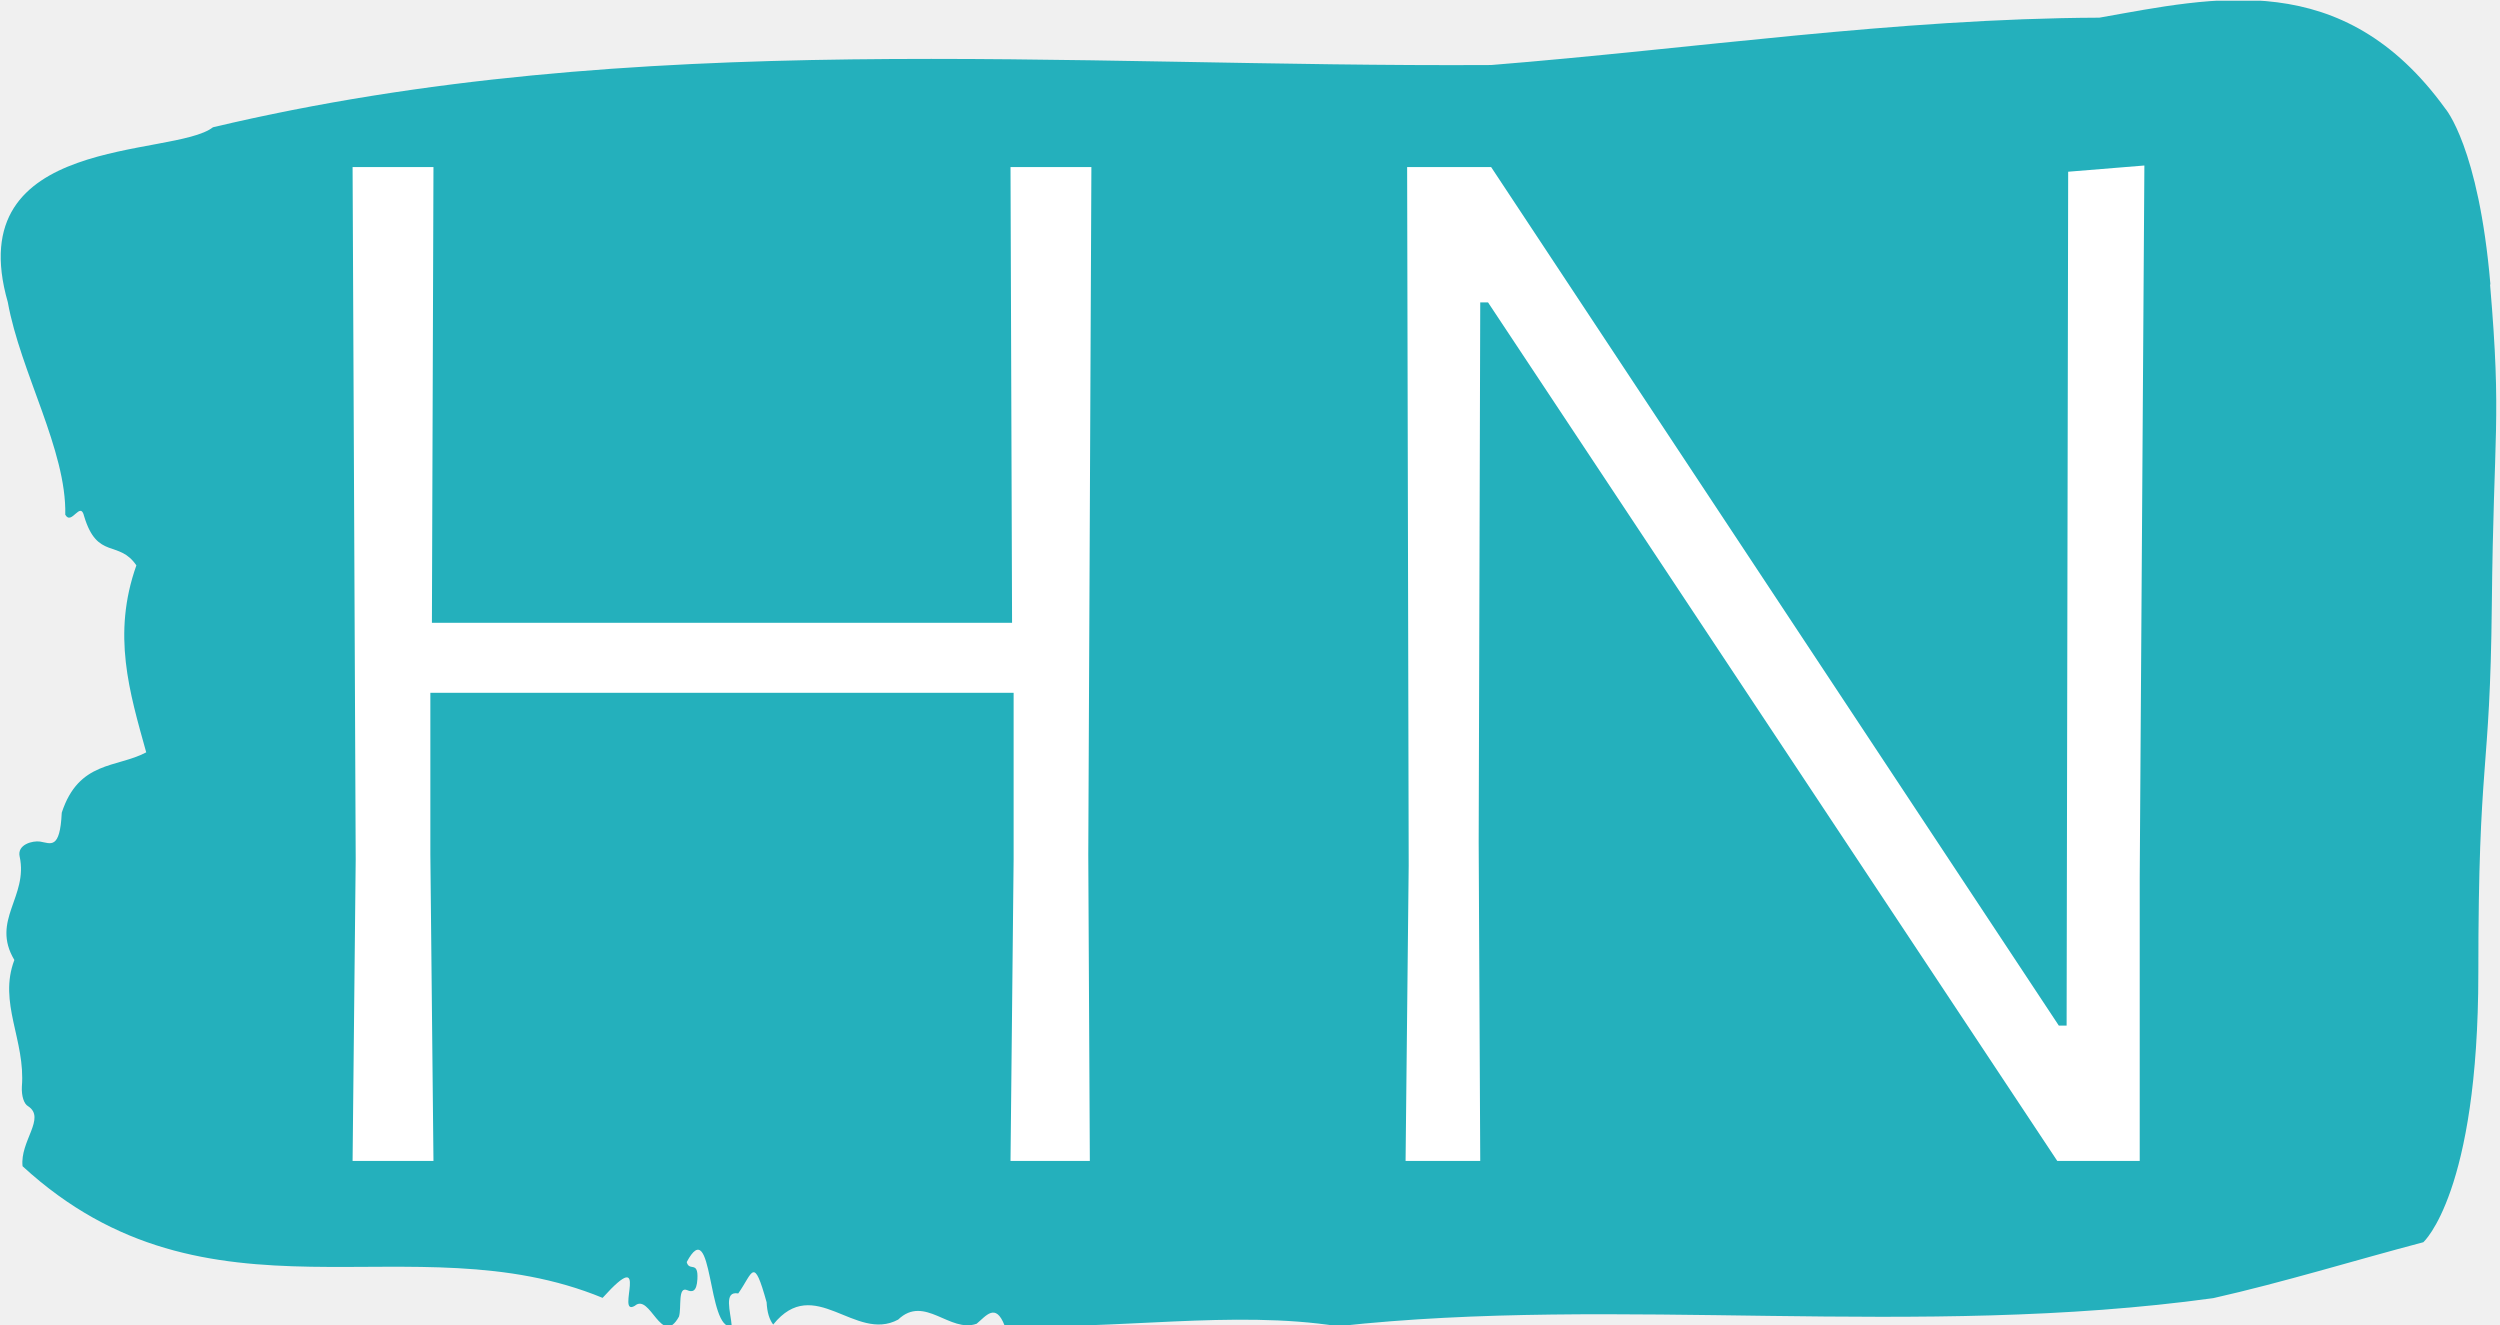
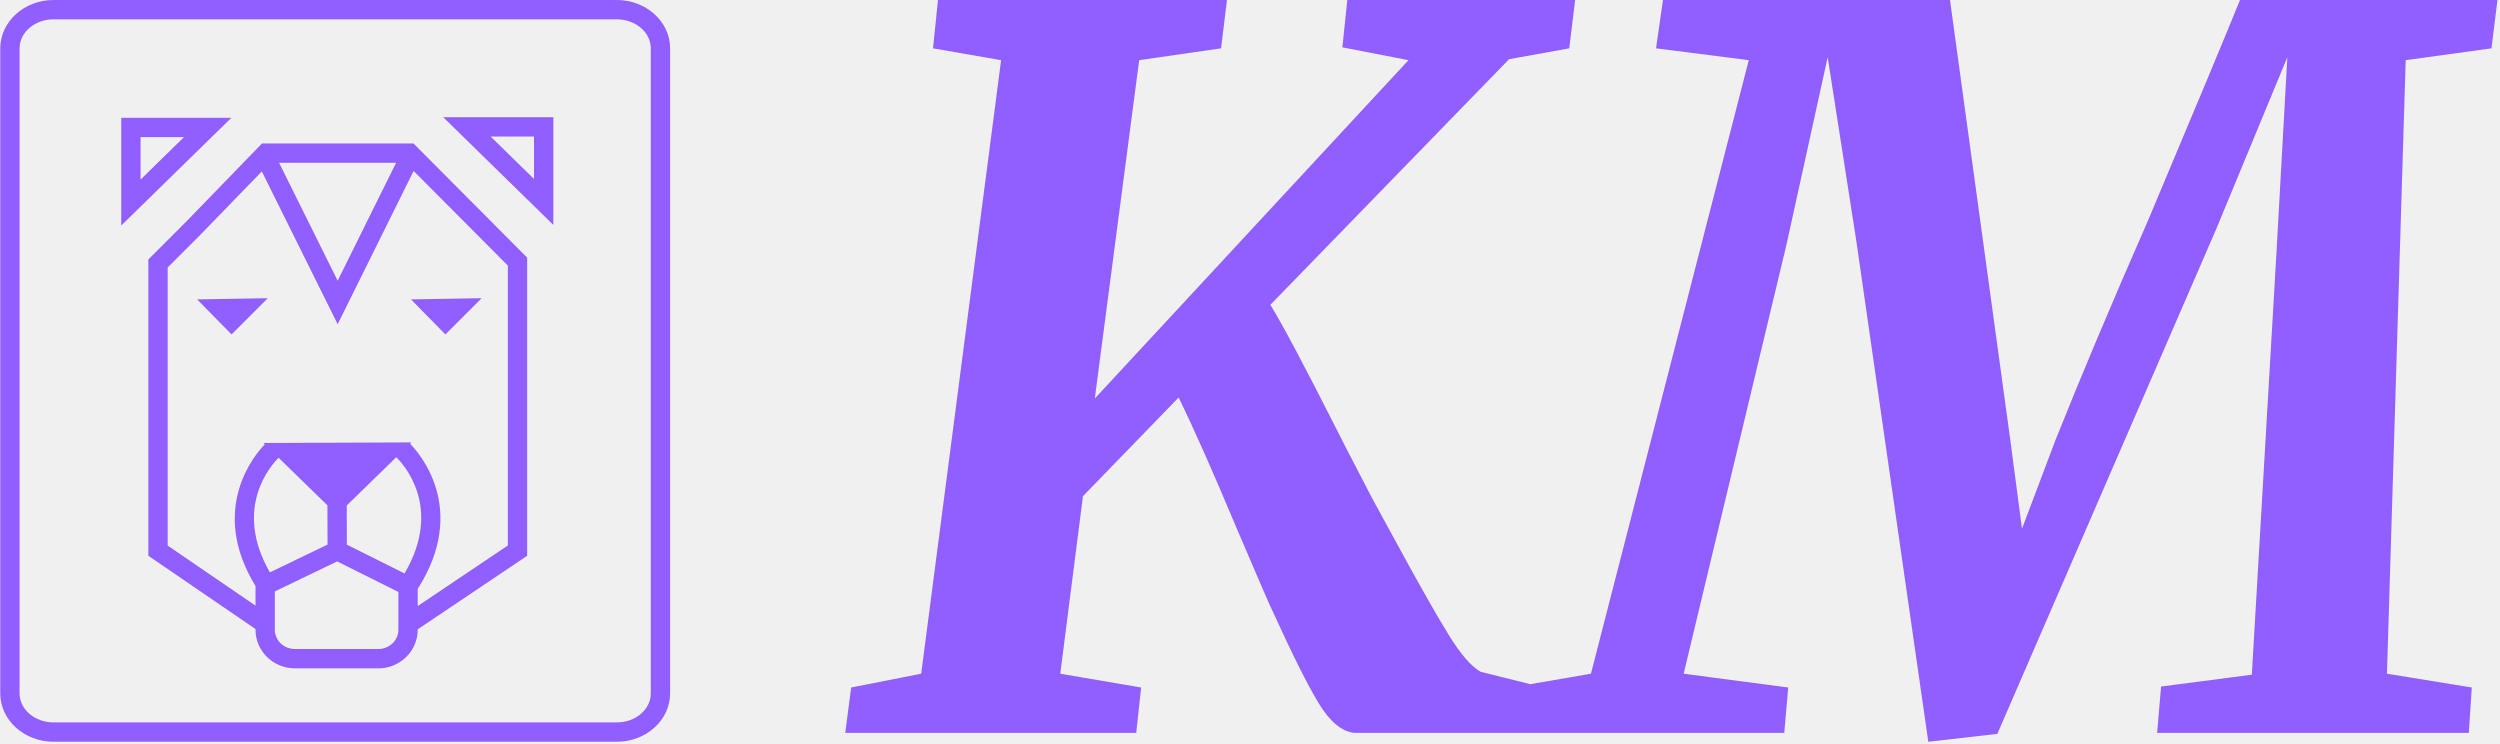
- <svg xmlns="http://www.w3.org/2000/svg" version="1.1" width="1000" height="530" viewBox="0 0 1000 530">
-   <g transform="matrix(1,0,0,1,-0.6056348,0.2900698)">
-     <svg viewBox="0 0 396 210" data-background-color="#ffffff" preserveAspectRatio="xMidYMid meet" height="530" width="1000">
-       <g id="tight-bounds" transform="matrix(1,0,0,1,0.2400886,-0.1149333)">
-         <svg viewBox="0 0 395.52 210.23" height="210.23" width="395.52">
+ <svg xmlns="http://www.w3.org/2000/svg" version="1.1" width="2000" height="595" viewBox="0 0 2000 595">
+   <g transform="matrix(1,0,0,1,-0.9232461,-0.7959344)">
+     <svg viewBox="0 0 205 61" data-background-color="#ffffff" preserveAspectRatio="xMidYMid meet" height="595" width="2000">
+       <g id="tight-bounds" transform="matrix(1,0,0,1,0.09463273,0.0816)">
+         <svg viewBox="0 0 204.811 60.837" height="60.837" width="204.811">
          <g>
-             <svg viewBox="0 0 395.52 210.23" height="210.23" width="395.52">
+             <svg viewBox="0 0 204.811 60.837" height="60.837" width="204.811">
              <g>
-                 <svg viewBox="0 0 395.52 210.23" height="210.23" width="395.52">
+                 <svg viewBox="0 0 204.811 60.837" height="60.837" width="204.811">
                  <g id="textblocktransform">
-                     <svg viewBox="0 0 395.52 210.23" height="210.23" width="395.52" id="textblock">
+                     <svg viewBox="0 0 204.811 60.837" height="60.837" width="204.811" id="textblock">
                      <g>
-                         <svg viewBox="0 0 395.52 210.23" height="210.23" width="395.52">
-                           <path d="M394.594 45.09C392.735 23.268 387.435 17.202 387.435 17.202 371.165-5.274 350.86-0.43 332.619 2.8 300.414 2.931 268.339 7.731 236.208 10.306 168.767 10.699 100.749 4.24 33.643 20.17 27.339 25.058-6.54 21.13 1.121 47.883 3.129 59.013 10.456 71.364 10.232 81.576 11.236 83.366 12.631 79.263 13.226 81.838 15.309 88.778 18.711 85.504 21.501 89.607 17.614 100.561 20.403 109.683 23.062 119.241 18.377 121.728 12.371 120.55 9.675 128.799 9.396 134.778 7.89 133.643 6.235 133.381 5.026 133.207 2.59 133.861 2.999 135.738 4.394 142.154-1.594 145.863 2.162 152.148-0.422 158.956 3.948 164.848 3.353 172.224 3.278 173.708 3.687 174.974 4.338 175.323 7.22 177.199 3.018 180.865 3.464 184.837 33.029 211.983 65.104 193.217 95.394 205.699 103.259 196.97 97.346 208.797 100.489 206.964 102.943 204.826 104.728 213.685 107.499 208.666 107.927 207.226 107.276 203.822 108.8 204.477 109.6 204.826 110.307 204.738 110.418 202.731 110.586 199.719 109.117 201.596 108.726 200.025 112.947 192.082 111.906 210.98 115.866 210.194 115.68 207.881 114.528 204.564 116.889 205 119.232 201.683 119.306 198.934 121.389 206.397 121.463 208.012 121.835 209.146 122.43 209.932 128.938 201.814 135.409 212.813 142.233 209.146 146.417 205.131 150.433 211.329 154.672 209.801 156.16 208.579 157.666 206.397 159.098 210.063 176.632 210.849 195.319 207.575 211.943 210.194 256.364 205.306 303.835 212.202 350.674 205.742 361.719 203.255 373.192 199.719 383.958 196.883 383.958 196.883 392.679 189.114 392.679 154.199S394.538 123.649 394.817 95.848C395.096 68.047 396.398 66.912 394.538 45.09Z" opacity="1" fill="#24b0bc" data-fill-palette-color="tertiary" />
-                           <g transform="matrix(1,0,0,1,55.76832,26.23067)">
-                             <svg width="283.983" viewBox="5.05 -32 57.6 32" height="157.769" data-palette-color="#ffffff">
-                               <path d="M28.8-31.95L28.7-9.85 28.75 0 26.2 0 26.3-9.7 26.3-15.05 7.55-15.05 7.55-9.85 7.65 0 5.05 0 5.15-9.7 5.05-31.95 7.65-31.95 7.6-17.3 26.25-17.3 26.2-31.95 28.8-31.95ZM62.65-32L62.5-9.1 62.5 0 59.85 0 41.55-27.6 41.3-27.6 41.25-10.25 41.3 0 38.9 0 39-9.5 38.95-31.95 41.65-31.95 59.9-4.35 60.15-4.35 60.2-31.8 62.65-32Z" opacity="1" transform="matrix(1,0,0,1,0,0)" fill="#ffffff" class="wordmark-text-0" data-fill-palette-color="quaternary" id="text-0" />
+                         <svg viewBox="0 0 204.811 60.837" height="60.837" width="204.811">
+                           <g>
+                             <svg>
+                               <g />
+                               <g />
+                             </svg>
+                           </g>
+                           <g>
+                             <svg>
+                               <g />
+                               <g>
+                                 <svg />
+                               </g>
+                             </svg>
+                           </g>
+                           <g id="text-0">
+                             <svg viewBox="0 0 204.811 60.837" height="60.837" width="204.811">
+                               <g>
+                                 <svg version="1.1" x="0" y="0" viewBox="15.192 11.647 69.309 76.748" enable-background="new 0 0 100 100" xml:space="preserve" height="60.837" width="54.94" class="icon-cg-0" data-fill-palette-color="accent" id="cg-0">
+                                   <g fill="#915eff" data-fill-palette-color="accent">
+                                     <path fill="#915eff" d="M42.275 26.49l-7.75 7.993-4.012 4.012v30.654l11.089 7.584v0.066c0 2.206 1.825 4 4.068 4h8.647c2.243 0 4.068-1.794 4.068-4v-0.037l11.325-7.608V38.303L57.947 26.49H42.275zM43.992 59.012l5.051 4.922 0.013 4.059-5.967 2.876C39.208 64.122 43.315 59.674 43.992 59.012zM56.386 76.798c0 1.103-0.928 2-2.068 2H45.67c-1.141 0-2.068-0.897-2.068-2v-3.957l6.447-3.107 6.336 3.161V76.798zM57.022 70.978l-5.967-2.977-0.013-4.053 5.126-4.996C56.743 59.504 61.105 64.042 57.022 70.978zM67.711 39.129v28.959l-9.325 6.265v-1.78c5.267-8.24 0.171-14.041-0.787-15.013l0.144-0.14-0.285 0.001c-0.003-0.002-0.009-0.008-0.01-0.009l-0.008 0.009-14.664 0.06-0.033-0.037c-0.003 0.002-0.018 0.017-0.04 0.038l-0.281 0.001 0.142 0.138c-1.019 1.049-5.844 6.681-0.96 14.666v2.025l-9.089-6.216V39.322l3.437-3.437 6.304-6.501-0.472-0.95 1.791-0.89 0.469 0.945h12.106l0.468-0.944 1.791 0.888-0.447 0.903L67.711 39.129zM78.981 11.647H20.712c-3.043 0-5.52 2.243-5.52 5v66.748c0 2.757 2.476 5 5.52 5h58.269c3.044 0 5.52-2.243 5.52-5V16.647C84.501 13.891 82.025 11.647 78.981 11.647zM82.501 83.395c0 1.654-1.579 3-3.52 3H20.712c-1.941 0-3.52-1.346-3.52-3V16.647c0-1.654 1.579-3 3.52-3h58.269c1.94 0 3.52 1.346 3.52 3V83.395zM27.71 23.836v11.144l11.395-11.144H27.71zM29.71 25.836h4.49l-4.49 4.391V25.836zM72.418 34.917V23.773H61.023L72.418 34.917zM70.418 30.164l-4.49-4.391h4.49V30.164zM35.562 42.625l7.312-0.125-3.75 3.75L35.562 42.625zM61.25 46.25l-3.562-3.625L65 42.5 61.25 46.25zM58.407 28.434l-0.447 0.903-7.857 15.855-7.848-15.806-0.472-0.95 1.791-0.89 0.469 0.945 6.058 12.201 6.048-12.201 0.468-0.944L58.407 28.434z" data-fill-palette-color="accent" />
+                                   </g>
+                                 </svg>
+                               </g>
+                               <g transform="matrix(1,0,0,1,69.30323,0)">
+                                 <svg width="135.507" viewBox="-0.15 -37.15 83.75 37.6" height="60.837" data-palette-color="#915eff">
+                                   <path d="M21.4-21.7Q22.35-20.15 24.75-15.4L24.75-15.4Q25.1-14.7 25.88-13.2 26.65-11.7 27.1-10.9L27.1-10.9 27.7-9.8Q29.55-6.4 30.45-4.95 31.35-3.5 32.05-3.1L32.05-3.1 35.05-2.35 34.8 0 25.65 0Q24.7-0.1 23.85-1.5 23-2.9 21.5-6.2L21.5-6.2Q21.45-6.25 19.7-10.35L19.7-10.35Q17.9-14.65 16.75-17L16.75-17 11.9-12 10.75-3 14.85-2.3 14.6 0-0.15 0 0.15-2.3 3.7-3 7.75-34.1 4.3-34.7 4.55-37.15 19.2-37.15 18.9-34.7 14.75-34.1 12.5-16.95 28.4-34.1 25.05-34.75 25.3-37.15 36.85-37.15 36.55-34.7 33.5-34.15 21.4-21.7ZM61.2-14.85Q63.2-19.85 65.9-26L65.9-26Q69.5-34.55 70.55-37.15L70.55-37.15 83.6-37.15 83.3-34.7 78.95-34.1 78-3 82.3-2.3 82.15 0 66.35 0 66.55-2.35 71.15-2.95 72.4-24.35 72.95-34.25 69.35-25.55 58.25 0.05 54.75 0.45 51.1-24.95 49.65-34.25 47.55-24.7 42.35-3 47.65-2.3 47.45 0 33.35 0 33.6-2.3 37.65-3 45.65-34.1 40.95-34.7 41.3-37.15 55.85-37.15 58.9-14.9 59.5-10.35 61.2-14.85Z" opacity="1" transform="matrix(1,0,0,1,0,0)" fill="#915eff" class="wordmark-text-0" data-fill-palette-color="primary" />
+                                 </svg>
+                               </g>
                            </svg>
                          </g>
                        </svg>
                      </g>
                    </svg>
                  </g>
                </svg>
              </g>
-               <g />
            </svg>
          </g>
          <defs />
        </svg>
-         <rect width="395.52" height="210.23" fill="none" stroke="none" visibility="hidden" />
+         <rect width="204.811" height="60.837" fill="none" stroke="none" visibility="hidden" />
      </g>
    </svg>
  </g>
</svg>
